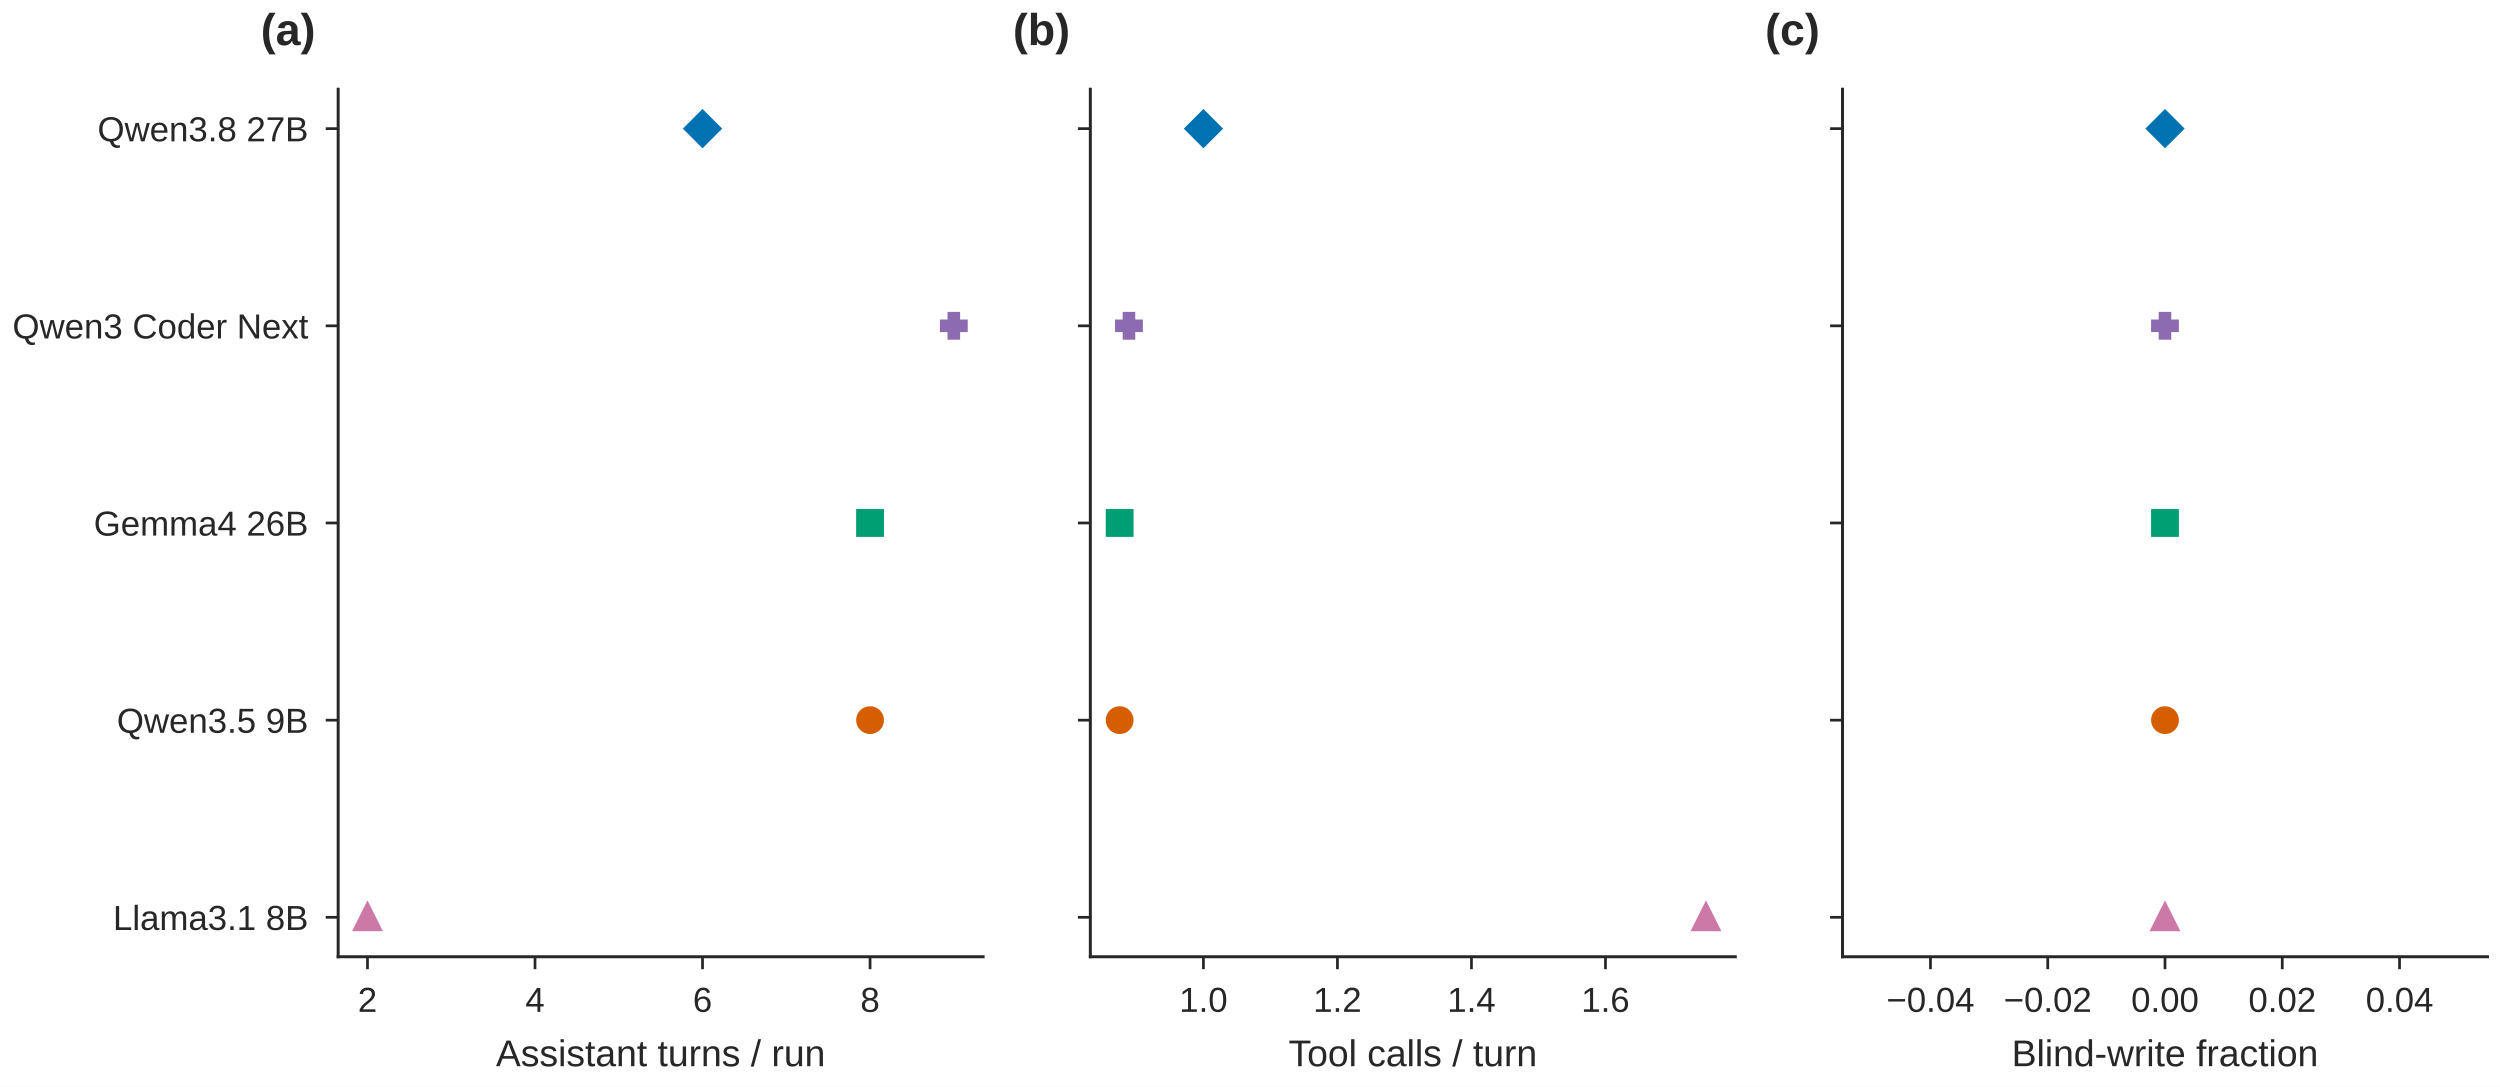
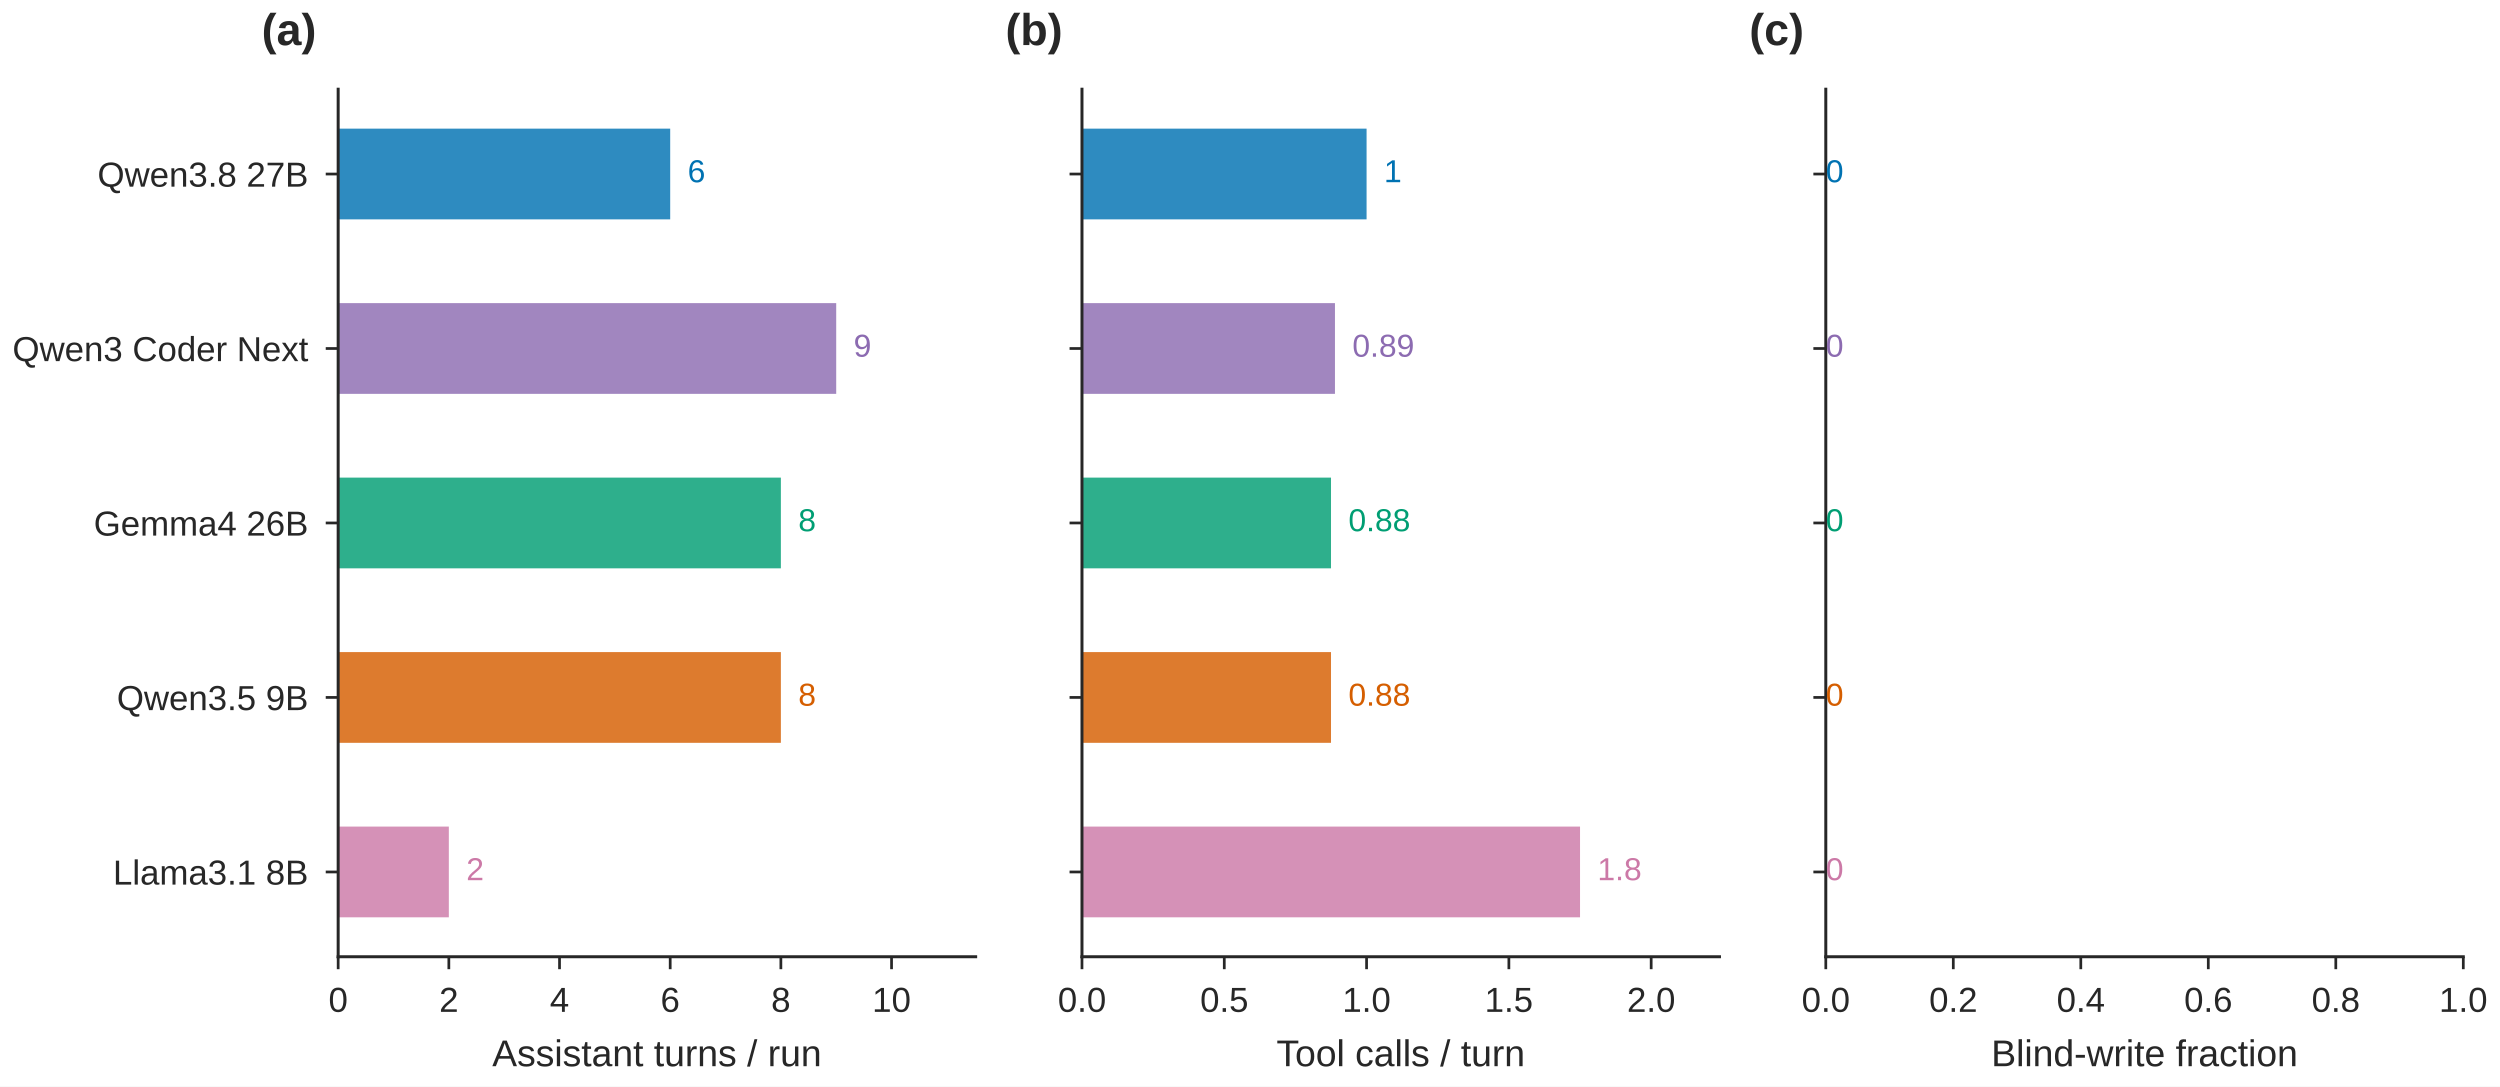
<svg xmlns="http://www.w3.org/2000/svg" xmlns:xlink="http://www.w3.org/1999/xlink" width="503.04pt" height="218.639pt" viewBox="0 0 503.04 218.639" version="1.1">
  <defs>
    <style type="text/css">*{stroke-linejoin: round; stroke-linecap: butt}</style>
  </defs>
  <g id="figure_1">
    <g id="patch_1">
      <path d="M 0 218.639 L 503.04 218.639 L 503.04 0 L 0 0 z " style="fill: #ffffff" />
    </g>
    <g id="axes_1">
      <g id="patch_2">
-         <path d="M 68.044 192.512 L 197.821 192.512 L 197.821 17.949 L 68.044 17.949 z " style="fill: #ffffff" />
+         <path d="M 68.044 192.512 L 196.319 192.512 L 196.319 17.949 L 68.044 17.949 z " style="fill: #ffffff" />
+       </g>
+       <g id="patch_3">
+         <path d="M 68.044 184.577 L 90.314 184.577 L 90.314 166.32 L 68.044 166.32 z " clip-path="url(#pf81d48ac81)" style="fill: #cc79a7; opacity: 0.82" />
+       </g>
+       <g id="patch_4">
+         <path d="M 68.044 149.468 L 157.124 149.468 L 157.124 131.211 L 68.044 131.211 z " clip-path="url(#pf81d48ac81)" style="fill: #d55e00; opacity: 0.82" />
+       </g>
+       <g id="patch_5">
+         <path d="M 68.044 114.359 L 157.124 114.359 L 157.124 96.102 L 68.044 96.102 z " clip-path="url(#pf81d48ac81)" style="fill: #009e73; opacity: 0.82" />
+       </g>
+       <g id="patch_6">
+         <path d="M 68.044 79.25 L 168.259 79.25 L 168.259 60.993 L 68.044 60.993 z " clip-path="url(#pf81d48ac81)" style="fill: #8c6bb1; opacity: 0.82" />
+       </g>
+       <g id="patch_7">
+         <path d="M 68.044 44.14 L 134.854 44.14 L 134.854 25.884 L 68.044 25.884 z " clip-path="url(#pf81d48ac81)" style="fill: #0072b2; opacity: 0.82" />
      </g>
      <g id="matplotlib.axis_1">
        <g id="xtick_1">
          <g id="line2d_1">
            <defs>
-               <path id="mab77baaaa3" d="M 0 0 L 0 2.5 " style="stroke: #272727; stroke-width: 0.55" />
+               <path id="m797d844cf4" d="M 0 0 L 0 2.5 " style="stroke: #272727; stroke-width: 0.55" />
            </defs>
            <g>
-               <use xlink:href="#mab77baaaa3" x="73.943" y="192.512" style="fill: #272727; stroke: #272727; stroke-width: 0.55" />
+               <use xlink:href="#m797d844cf4" x="68.044" y="192.512" style="fill: #272727; stroke: #272727; stroke-width: 0.55" />
            </g>
          </g>
          <g id="text_1">
-             <text style="font-size: 7px; font-family: 'Arial', 'Helvetica', 'Liberation Sans', 'DejaVu Sans', sans-serif; text-anchor: middle; fill: #272727" x="73.943" y="203.608" transform="rotate(-0 73.943 203.6078)">2</text>
+             <text style="font-size: 7px; font-family: 'Arial', 'Helvetica', 'Liberation Sans', 'DejaVu Sans', sans-serif; text-anchor: middle; fill: #272727" x="68.044" y="203.608" transform="rotate(-0 68.04406 203.6078)">0</text>
          </g>
        </g>
        <g id="xtick_2">
          <g id="line2d_2">
            <g>
-               <use xlink:href="#mab77baaaa3" x="107.651" y="192.512" style="fill: #272727; stroke: #272727; stroke-width: 0.55" />
+               <use xlink:href="#m797d844cf4" x="90.314" y="192.512" style="fill: #272727; stroke: #272727; stroke-width: 0.55" />
            </g>
          </g>
          <g id="text_2">
-             <text style="font-size: 7px; font-family: 'Arial', 'Helvetica', 'Liberation Sans', 'DejaVu Sans', sans-serif; text-anchor: middle; fill: #272727" x="107.651" y="203.608" transform="rotate(-0 107.6512 203.6078)">4</text>
+             <text style="font-size: 7px; font-family: 'Arial', 'Helvetica', 'Liberation Sans', 'DejaVu Sans', sans-serif; text-anchor: middle; fill: #272727" x="90.314" y="203.608" transform="rotate(-0 90.31405 203.6078)">2</text>
          </g>
        </g>
        <g id="xtick_3">
          <g id="line2d_3">
            <g>
-               <use xlink:href="#mab77baaaa3" x="141.359" y="192.512" style="fill: #272727; stroke: #272727; stroke-width: 0.55" />
+               <use xlink:href="#m797d844cf4" x="112.584" y="192.512" style="fill: #272727; stroke: #272727; stroke-width: 0.55" />
            </g>
          </g>
          <g id="text_3">
-             <text style="font-size: 7px; font-family: 'Arial', 'Helvetica', 'Liberation Sans', 'DejaVu Sans', sans-serif; text-anchor: middle; fill: #272727" x="141.359" y="203.608" transform="rotate(-0 141.3594 203.6078)">6</text>
+             <text style="font-size: 7px; font-family: 'Arial', 'Helvetica', 'Liberation Sans', 'DejaVu Sans', sans-serif; text-anchor: middle; fill: #272727" x="112.584" y="203.608" transform="rotate(-0 112.584 203.6078)">4</text>
          </g>
        </g>
        <g id="xtick_4">
          <g id="line2d_4">
            <g>
-               <use xlink:href="#mab77baaaa3" x="175.068" y="192.512" style="fill: #272727; stroke: #272727; stroke-width: 0.55" />
+               <use xlink:href="#m797d844cf4" x="134.854" y="192.512" style="fill: #272727; stroke: #272727; stroke-width: 0.55" />
            </g>
          </g>
          <g id="text_4">
-             <text style="font-size: 7px; font-family: 'Arial', 'Helvetica', 'Liberation Sans', 'DejaVu Sans', sans-serif; text-anchor: middle; fill: #272727" x="175.068" y="203.608" transform="rotate(-0 175.0676 203.6078)">8</text>
-           </g>
-         </g>
-         <g id="text_5">
-           <text style="font-size: 7.5px; font-family: 'Arial', 'Helvetica', 'Liberation Sans', 'DejaVu Sans', sans-serif; text-anchor: middle; fill: #272727" x="132.932" y="214.541" transform="rotate(-0 132.9323 214.5411)">Assistant turns / run</text>
+             <text style="font-size: 7px; font-family: 'Arial', 'Helvetica', 'Liberation Sans', 'DejaVu Sans', sans-serif; text-anchor: middle; fill: #272727" x="134.854" y="203.608" transform="rotate(-0 134.854 203.6078)">6</text>
+           </g>
+         </g>
+         <g id="xtick_5">
+           <g id="line2d_5">
+             <g>
+               <use xlink:href="#m797d844cf4" x="157.124" y="192.512" style="fill: #272727; stroke: #272727; stroke-width: 0.55" />
+             </g>
+           </g>
+           <g id="text_5">
+             <text style="font-size: 7px; font-family: 'Arial', 'Helvetica', 'Liberation Sans', 'DejaVu Sans', sans-serif; text-anchor: middle; fill: #272727" x="157.124" y="203.608" transform="rotate(-0 157.124 203.6078)">8</text>
+           </g>
+         </g>
+         <g id="xtick_6">
+           <g id="line2d_6">
+             <g>
+               <use xlink:href="#m797d844cf4" x="179.394" y="192.512" style="fill: #272727; stroke: #272727; stroke-width: 0.55" />
+             </g>
+           </g>
+           <g id="text_6">
+             <text style="font-size: 7px; font-family: 'Arial', 'Helvetica', 'Liberation Sans', 'DejaVu Sans', sans-serif; text-anchor: middle; fill: #272727" x="179.394" y="203.608" transform="rotate(-0 179.394 203.6078)">10</text>
+           </g>
+         </g>
+         <g id="text_7">
+           <text style="font-size: 7.5px; font-family: 'Arial', 'Helvetica', 'Liberation Sans', 'DejaVu Sans', sans-serif; text-anchor: middle; fill: #272727" x="132.182" y="214.541" transform="rotate(-0 132.1816 214.5411)">Assistant turns / run</text>
        </g>
      </g>
      <g id="matplotlib.axis_2">
        <g id="ytick_1">
-           <g id="line2d_5">
+           <g id="line2d_7">
            <defs>
-               <path id="ma7a4f7095f" d="M 0 0 L -2.5 0 " style="stroke: #272727; stroke-width: 0.55" />
+               <path id="m170716d7c0" d="M 0 0 L -2.5 0 " style="stroke: #272727; stroke-width: 0.55" />
            </defs>
            <g>
-               <use xlink:href="#ma7a4f7095f" x="68.044" y="184.577" style="fill: #272727; stroke: #272727; stroke-width: 0.55" />
-             </g>
-           </g>
-           <g id="text_6">
-             <text style="font-size: 7px; font-family: 'Arial', 'Helvetica', 'Liberation Sans', 'DejaVu Sans', sans-serif; text-anchor: end; fill: #272727" x="62.044" y="187.125" transform="rotate(-0 62.04406 187.125)">Llama3.1 8B</text>
+               <use xlink:href="#m170716d7c0" x="68.044" y="175.449" style="fill: #272727; stroke: #272727; stroke-width: 0.55" />
+             </g>
+           </g>
+           <g id="text_8">
+             <text style="font-size: 7px; font-family: 'Arial', 'Helvetica', 'Liberation Sans', 'DejaVu Sans', sans-serif; text-anchor: end; fill: #272727" x="62.044" y="177.997" transform="rotate(-0 62.04406 177.9966)">Llama3.1 8B</text>
          </g>
        </g>
        <g id="ytick_2">
-           <g id="line2d_6">
-             <g>
-               <use xlink:href="#ma7a4f7095f" x="68.044" y="144.904" style="fill: #272727; stroke: #272727; stroke-width: 0.55" />
-             </g>
-           </g>
-           <g id="text_7">
-             <text style="font-size: 7px; font-family: 'Arial', 'Helvetica', 'Liberation Sans', 'DejaVu Sans', sans-serif; text-anchor: end; fill: #272727" x="62.044" y="147.454" transform="rotate(-0 62.04406 147.4537)">Qwen3.5 9B</text>
+           <g id="line2d_8">
+             <g>
+               <use xlink:href="#m170716d7c0" x="68.044" y="140.339" style="fill: #272727; stroke: #272727; stroke-width: 0.55" />
+             </g>
+           </g>
+           <g id="text_9">
+             <text style="font-size: 7px; font-family: 'Arial', 'Helvetica', 'Liberation Sans', 'DejaVu Sans', sans-serif; text-anchor: end; fill: #272727" x="62.044" y="142.889" transform="rotate(-0 62.04406 142.8895)">Qwen3.5 9B</text>
          </g>
        </g>
        <g id="ytick_3">
-           <g id="line2d_7">
-             <g>
-               <use xlink:href="#ma7a4f7095f" x="68.044" y="105.23" style="fill: #272727; stroke: #272727; stroke-width: 0.55" />
-             </g>
-           </g>
-           <g id="text_8">
+           <g id="line2d_9">
+             <g>
+               <use xlink:href="#m170716d7c0" x="68.044" y="105.23" style="fill: #272727; stroke: #272727; stroke-width: 0.55" />
+             </g>
+           </g>
+           <g id="text_10">
            <text style="font-size: 7px; font-family: 'Arial', 'Helvetica', 'Liberation Sans', 'DejaVu Sans', sans-serif; text-anchor: end; fill: #272727" x="62.044" y="107.778" transform="rotate(-0 62.04406 107.7784)">Gemma4 26B</text>
          </g>
        </g>
        <g id="ytick_4">
-           <g id="line2d_8">
-             <g>
-               <use xlink:href="#ma7a4f7095f" x="68.044" y="65.557" style="fill: #272727; stroke: #272727; stroke-width: 0.55" />
-             </g>
-           </g>
-           <g id="text_9">
-             <text style="font-size: 7px; font-family: 'Arial', 'Helvetica', 'Liberation Sans', 'DejaVu Sans', sans-serif; text-anchor: end; fill: #272727" x="62.044" y="68.107" transform="rotate(-0 62.04406 68.10703)">Qwen3 Coder Next</text>
+           <g id="line2d_10">
+             <g>
+               <use xlink:href="#m170716d7c0" x="68.044" y="70.121" style="fill: #272727; stroke: #272727; stroke-width: 0.55" />
+             </g>
+           </g>
+           <g id="text_11">
+             <text style="font-size: 7px; font-family: 'Arial', 'Helvetica', 'Liberation Sans', 'DejaVu Sans', sans-serif; text-anchor: end; fill: #272727" x="62.044" y="72.671" transform="rotate(-0 62.04406 72.67122)">Qwen3 Coder Next</text>
          </g>
        </g>
        <g id="ytick_5">
-           <g id="line2d_9">
-             <g>
-               <use xlink:href="#ma7a4f7095f" x="68.044" y="25.884" style="fill: #272727; stroke: #272727; stroke-width: 0.55" />
-             </g>
-           </g>
-           <g id="text_10">
-             <text style="font-size: 7px; font-family: 'Arial', 'Helvetica', 'Liberation Sans', 'DejaVu Sans', sans-serif; text-anchor: end; fill: #272727" x="62.044" y="28.434" transform="rotate(-0 62.04406 28.43371)">Qwen3.8 27B</text>
-           </g>
-         </g>
-       </g>
-       <g id="line2d_10">
-         <defs>
-           <path id="meb469d3fcf" d="M 0 -2.3 L -2.3 2.3 L 2.3 2.3 z " style="stroke: #cc79a7; stroke-linejoin: miter" />
-         </defs>
-         <g clip-path="url(#paf8d69f3e1)">
-           <use xlink:href="#meb469d3fcf" x="73.943" y="184.577" style="fill: #cc79a7; stroke: #cc79a7; stroke-linejoin: miter" />
-         </g>
-       </g>
-       <g id="line2d_11">
-         <defs>
-           <path id="meb13a2e5db" d="M 0 2.3 C 0.61 2.3 1.195 2.058 1.626 1.626 C 2.058 1.195 2.3 0.61 2.3 0 C 2.3 -0.61 2.058 -1.195 1.626 -1.626 C 1.195 -2.058 0.61 -2.3 0 -2.3 C -0.61 -2.3 -1.195 -2.058 -1.626 -1.626 C -2.058 -1.195 -2.3 -0.61 -2.3 0 C -2.3 0.61 -2.058 1.195 -1.626 1.626 C -1.195 2.058 -0.61 2.3 0 2.3 z " style="stroke: #d55e00" />
-         </defs>
-         <g clip-path="url(#paf8d69f3e1)">
-           <use xlink:href="#meb13a2e5db" x="175.068" y="144.904" style="fill: #d55e00; stroke: #d55e00" />
-         </g>
-       </g>
-       <g id="line2d_12">
-         <defs>
-           <path id="m8d56af4197" d="M -2.3 2.3 L 2.3 2.3 L 2.3 -2.3 L -2.3 -2.3 z " style="stroke: #009e73; stroke-linejoin: miter" />
-         </defs>
-         <g clip-path="url(#paf8d69f3e1)">
-           <use xlink:href="#m8d56af4197" x="175.068" y="105.23" style="fill: #009e73; stroke: #009e73; stroke-linejoin: miter" />
-         </g>
-       </g>
-       <g id="line2d_13">
-         <defs>
-           <path id="mf8950d06ab" d="M -0.767 2.3 L 0.767 2.3 L 0.767 0.767 L 2.3 0.767 L 2.3 -0.767 L 0.767 -0.767 L 0.767 -2.3 L -0.767 -2.3 L -0.767 -0.767 L -2.3 -0.767 L -2.3 0.767 L -0.767 0.767 z " style="stroke: #8c6bb1; stroke-linejoin: miter" />
-         </defs>
-         <g clip-path="url(#paf8d69f3e1)">
-           <use xlink:href="#mf8950d06ab" x="191.922" y="65.557" style="fill: #8c6bb1; stroke: #8c6bb1; stroke-linejoin: miter" />
-         </g>
-       </g>
-       <g id="line2d_14">
-         <defs>
-           <path id="me569ba0084" d="M -0 3.253 L 3.253 0 L 0 -3.253 L -3.253 -0 z " style="stroke: #0072b2; stroke-linejoin: miter" />
-         </defs>
-         <g clip-path="url(#paf8d69f3e1)">
-           <use xlink:href="#me569ba0084" x="141.359" y="25.884" style="fill: #0072b2; stroke: #0072b2; stroke-linejoin: miter" />
-         </g>
-       </g>
-       <g id="patch_3">
+           <g id="line2d_11">
+             <g>
+               <use xlink:href="#m170716d7c0" x="68.044" y="35.012" style="fill: #272727; stroke: #272727; stroke-width: 0.55" />
+             </g>
+           </g>
+           <g id="text_12">
+             <text style="font-size: 7px; font-family: 'Arial', 'Helvetica', 'Liberation Sans', 'DejaVu Sans', sans-serif; text-anchor: end; fill: #272727" x="62.044" y="37.562" transform="rotate(-0 62.04406 37.56209)">Qwen3.8 27B</text>
+           </g>
+         </g>
+       </g>
+       <g id="patch_8">
        <path d="M 68.044 192.512 L 68.044 17.949 " style="fill: none; stroke: #272727; stroke-width: 0.6; stroke-linejoin: miter; stroke-linecap: square" />
      </g>
-       <g id="patch_4">
-         <path d="M 68.044 192.512 L 197.821 192.512 " style="fill: none; stroke: #272727; stroke-width: 0.6; stroke-linejoin: miter; stroke-linecap: square" />
-       </g>
-       <g id="text_11">
-         <text style="font-weight: 700; font-size: 9px; font-family: 'Arial', 'Helvetica', 'Liberation Sans', 'DejaVu Sans', sans-serif; text-anchor: start; fill: #272727" x="52.471" y="9.072" transform="rotate(-0 52.47087 9.072246)">(a)</text>
+       <g id="patch_9">
+         <path d="M 68.044 192.512 L 196.319 192.512 " style="fill: none; stroke: #272727; stroke-width: 0.6; stroke-linejoin: miter; stroke-linecap: square" />
+       </g>
+       <g id="text_13">
+         <text style="font-size: 6.4px; font-family: 'Arial', 'Helvetica', 'Liberation Sans', 'DejaVu Sans', sans-serif; text-anchor: start; fill: #cc79a7" x="93.822" y="177.105" transform="rotate(-0 93.82158 177.1048)">2</text>
+       </g>
+       <g id="text_14">
+         <text style="font-size: 6.4px; font-family: 'Arial', 'Helvetica', 'Liberation Sans', 'DejaVu Sans', sans-serif; text-anchor: start; fill: #d55e00" x="160.632" y="141.996" transform="rotate(-0 160.6315 141.9957)">8</text>
+       </g>
+       <g id="text_15">
+         <text style="font-size: 6.4px; font-family: 'Arial', 'Helvetica', 'Liberation Sans', 'DejaVu Sans', sans-serif; text-anchor: start; fill: #009e73" x="160.632" y="106.887" transform="rotate(-0 160.6315 106.8865)">8</text>
+       </g>
+       <g id="text_16">
+         <text style="font-size: 6.4px; font-family: 'Arial', 'Helvetica', 'Liberation Sans', 'DejaVu Sans', sans-serif; text-anchor: start; fill: #8c6bb1" x="171.767" y="71.777" transform="rotate(-0 171.7665 71.77739)">9</text>
+       </g>
+       <g id="text_17">
+         <text style="font-size: 6.4px; font-family: 'Arial', 'Helvetica', 'Liberation Sans', 'DejaVu Sans', sans-serif; text-anchor: start; fill: #0072b2" x="138.362" y="36.668" transform="rotate(-0 138.3616 36.66826)">6</text>
+       </g>
+       <g id="text_18">
+         <text style="font-weight: 700; font-size: 9px; font-family: 'Arial', 'Helvetica', 'Liberation Sans', 'DejaVu Sans', sans-serif; text-anchor: start; fill: #272727" x="52.651" y="9.072" transform="rotate(-0 52.65105 9.072246)">(a)</text>
      </g>
    </g>
    <g id="axes_2">
-       <g id="patch_5">
-         <path d="M 219.394 192.512 L 349.17 192.512 L 349.17 17.949 L 219.394 17.949 z " style="fill: #ffffff" />
+       <g id="patch_10">
+         <path d="M 217.712 192.512 L 345.987 192.512 L 345.987 17.949 L 217.712 17.949 z " style="fill: #ffffff" />
+       </g>
+       <g id="patch_11">
+         <path d="M 217.712 184.577 L 317.927 184.577 L 317.927 166.32 L 217.712 166.32 z " clip-path="url(#p17806dd737)" style="fill: #cc79a7; opacity: 0.82" />
+       </g>
+       <g id="patch_12">
+         <path d="M 217.712 149.468 L 267.819 149.468 L 267.819 131.211 L 217.712 131.211 z " clip-path="url(#p17806dd737)" style="fill: #d55e00; opacity: 0.82" />
+       </g>
+       <g id="patch_13">
+         <path d="M 217.712 114.359 L 267.819 114.359 L 267.819 96.102 L 217.712 96.102 z " clip-path="url(#p17806dd737)" style="fill: #009e73; opacity: 0.82" />
+       </g>
+       <g id="patch_14">
+         <path d="M 217.712 79.25 L 268.615 79.25 L 268.615 60.993 L 217.712 60.993 z " clip-path="url(#p17806dd737)" style="fill: #8c6bb1; opacity: 0.82" />
+       </g>
+       <g id="patch_15">
+         <path d="M 217.712 44.14 L 274.977 44.14 L 274.977 25.884 L 217.712 25.884 z " clip-path="url(#p17806dd737)" style="fill: #0072b2; opacity: 0.82" />
      </g>
      <g id="matplotlib.axis_3">
-         <g id="xtick_5">
+         <g id="xtick_7">
+           <g id="line2d_12">
+             <g>
+               <use xlink:href="#m797d844cf4" x="217.712" y="192.512" style="fill: #272727; stroke: #272727; stroke-width: 0.55" />
+             </g>
+           </g>
+           <g id="text_19">
+             <text style="font-size: 7px; font-family: 'Arial', 'Helvetica', 'Liberation Sans', 'DejaVu Sans', sans-serif; text-anchor: middle; fill: #272727" x="217.712" y="203.608" transform="rotate(-0 217.7117 203.6078)">0.0</text>
+           </g>
+         </g>
+         <g id="xtick_8">
+           <g id="line2d_13">
+             <g>
+               <use xlink:href="#m797d844cf4" x="246.345" y="192.512" style="fill: #272727; stroke: #272727; stroke-width: 0.55" />
+             </g>
+           </g>
+           <g id="text_20">
+             <text style="font-size: 7px; font-family: 'Arial', 'Helvetica', 'Liberation Sans', 'DejaVu Sans', sans-serif; text-anchor: middle; fill: #272727" x="246.345" y="203.608" transform="rotate(-0 246.3446 203.6078)">0.5</text>
+           </g>
+         </g>
+         <g id="xtick_9">
+           <g id="line2d_14">
+             <g>
+               <use xlink:href="#m797d844cf4" x="274.977" y="192.512" style="fill: #272727; stroke: #272727; stroke-width: 0.55" />
+             </g>
+           </g>
+           <g id="text_21">
+             <text style="font-size: 7px; font-family: 'Arial', 'Helvetica', 'Liberation Sans', 'DejaVu Sans', sans-serif; text-anchor: middle; fill: #272727" x="274.977" y="203.608" transform="rotate(-0 274.9774 203.6078)">1.0</text>
+           </g>
+         </g>
+         <g id="xtick_10">
          <g id="line2d_15">
            <g>
-               <use xlink:href="#mab77baaaa3" x="242.147" y="192.512" style="fill: #272727; stroke: #272727; stroke-width: 0.55" />
-             </g>
-           </g>
-           <g id="text_12">
-             <text style="font-size: 7px; font-family: 'Arial', 'Helvetica', 'Liberation Sans', 'DejaVu Sans', sans-serif; text-anchor: middle; fill: #272727" x="242.147" y="203.608" transform="rotate(-0 242.1465 203.6078)">1.0</text>
-           </g>
-         </g>
-         <g id="xtick_6">
+               <use xlink:href="#m797d844cf4" x="303.61" y="192.512" style="fill: #272727; stroke: #272727; stroke-width: 0.55" />
+             </g>
+           </g>
+           <g id="text_22">
+             <text style="font-size: 7px; font-family: 'Arial', 'Helvetica', 'Liberation Sans', 'DejaVu Sans', sans-serif; text-anchor: middle; fill: #272727" x="303.61" y="203.608" transform="rotate(-0 303.6103 203.6078)">1.5</text>
+           </g>
+         </g>
+         <g id="xtick_11">
          <g id="line2d_16">
            <g>
-               <use xlink:href="#mab77baaaa3" x="269.113" y="192.512" style="fill: #272727; stroke: #272727; stroke-width: 0.55" />
-             </g>
-           </g>
-           <g id="text_13">
-             <text style="font-size: 7px; font-family: 'Arial', 'Helvetica', 'Liberation Sans', 'DejaVu Sans', sans-serif; text-anchor: middle; fill: #272727" x="269.113" y="203.608" transform="rotate(-0 269.1131 203.6078)">1.2</text>
-           </g>
-         </g>
-         <g id="xtick_7">
-           <g id="line2d_17">
-             <g>
-               <use xlink:href="#mab77baaaa3" x="296.08" y="192.512" style="fill: #272727; stroke: #272727; stroke-width: 0.55" />
-             </g>
-           </g>
-           <g id="text_14">
-             <text style="font-size: 7px; font-family: 'Arial', 'Helvetica', 'Liberation Sans', 'DejaVu Sans', sans-serif; text-anchor: middle; fill: #272727" x="296.08" y="203.608" transform="rotate(-0 296.0797 203.6078)">1.4</text>
-           </g>
-         </g>
-         <g id="xtick_8">
-           <g id="line2d_18">
-             <g>
-               <use xlink:href="#mab77baaaa3" x="323.046" y="192.512" style="fill: #272727; stroke: #272727; stroke-width: 0.55" />
-             </g>
-           </g>
-           <g id="text_15">
-             <text style="font-size: 7px; font-family: 'Arial', 'Helvetica', 'Liberation Sans', 'DejaVu Sans', sans-serif; text-anchor: middle; fill: #272727" x="323.046" y="203.608" transform="rotate(-0 323.0462 203.6078)">1.6</text>
-           </g>
-         </g>
-         <g id="text_16">
-           <text style="font-size: 7.5px; font-family: 'Arial', 'Helvetica', 'Liberation Sans', 'DejaVu Sans', sans-serif; text-anchor: middle; fill: #272727" x="284.282" y="214.541" transform="rotate(-0 284.2818 214.5411)">Tool calls / turn</text>
+               <use xlink:href="#m797d844cf4" x="332.243" y="192.512" style="fill: #272727; stroke: #272727; stroke-width: 0.55" />
+             </g>
+           </g>
+           <g id="text_23">
+             <text style="font-size: 7px; font-family: 'Arial', 'Helvetica', 'Liberation Sans', 'DejaVu Sans', sans-serif; text-anchor: middle; fill: #272727" x="332.243" y="203.608" transform="rotate(-0 332.2431 203.6078)">2.0</text>
+           </g>
+         </g>
+         <g id="text_24">
+           <text style="font-size: 7.5px; font-family: 'Arial', 'Helvetica', 'Liberation Sans', 'DejaVu Sans', sans-serif; text-anchor: middle; fill: #272727" x="281.849" y="214.541" transform="rotate(-0 281.8493 214.5411)">Tool calls / turn</text>
        </g>
      </g>
      <g id="matplotlib.axis_4">
        <g id="ytick_6">
+           <g id="line2d_17">
+             <g>
+               <use xlink:href="#m170716d7c0" x="217.712" y="175.449" style="fill: #272727; stroke: #272727; stroke-width: 0.55" />
+             </g>
+           </g>
+         </g>
+         <g id="ytick_7">
+           <g id="line2d_18">
+             <g>
+               <use xlink:href="#m170716d7c0" x="217.712" y="140.339" style="fill: #272727; stroke: #272727; stroke-width: 0.55" />
+             </g>
+           </g>
+         </g>
+         <g id="ytick_8">
          <g id="line2d_19">
            <g>
-               <use xlink:href="#ma7a4f7095f" x="219.394" y="184.577" style="fill: #272727; stroke: #272727; stroke-width: 0.55" />
-             </g>
-           </g>
-         </g>
-         <g id="ytick_7">
+               <use xlink:href="#m170716d7c0" x="217.712" y="105.23" style="fill: #272727; stroke: #272727; stroke-width: 0.55" />
+             </g>
+           </g>
+         </g>
+         <g id="ytick_9">
          <g id="line2d_20">
            <g>
-               <use xlink:href="#ma7a4f7095f" x="219.394" y="144.904" style="fill: #272727; stroke: #272727; stroke-width: 0.55" />
-             </g>
-           </g>
-         </g>
-         <g id="ytick_8">
+               <use xlink:href="#m170716d7c0" x="217.712" y="70.121" style="fill: #272727; stroke: #272727; stroke-width: 0.55" />
+             </g>
+           </g>
+         </g>
+         <g id="ytick_10">
          <g id="line2d_21">
            <g>
-               <use xlink:href="#ma7a4f7095f" x="219.394" y="105.23" style="fill: #272727; stroke: #272727; stroke-width: 0.55" />
-             </g>
-           </g>
-         </g>
-         <g id="ytick_9">
-           <g id="line2d_22">
-             <g>
-               <use xlink:href="#ma7a4f7095f" x="219.394" y="65.557" style="fill: #272727; stroke: #272727; stroke-width: 0.55" />
-             </g>
-           </g>
-         </g>
-         <g id="ytick_10">
-           <g id="line2d_23">
-             <g>
-               <use xlink:href="#ma7a4f7095f" x="219.394" y="25.884" style="fill: #272727; stroke: #272727; stroke-width: 0.55" />
-             </g>
-           </g>
-         </g>
-       </g>
-       <g id="line2d_24">
-         <g clip-path="url(#pdc939b47c2)">
-           <use xlink:href="#meb469d3fcf" x="343.271" y="184.577" style="fill: #cc79a7; stroke: #cc79a7; stroke-linejoin: miter" />
-         </g>
-       </g>
-       <g id="line2d_25">
-         <g clip-path="url(#pdc939b47c2)">
-           <use xlink:href="#meb13a2e5db" x="225.292" y="144.904" style="fill: #d55e00; stroke: #d55e00" />
-         </g>
-       </g>
-       <g id="line2d_26">
-         <g clip-path="url(#pdc939b47c2)">
-           <use xlink:href="#m8d56af4197" x="225.292" y="105.23" style="fill: #009e73; stroke: #009e73; stroke-linejoin: miter" />
-         </g>
-       </g>
-       <g id="line2d_27">
-         <g clip-path="url(#pdc939b47c2)">
-           <use xlink:href="#mf8950d06ab" x="227.165" y="65.557" style="fill: #8c6bb1; stroke: #8c6bb1; stroke-linejoin: miter" />
-         </g>
-       </g>
-       <g id="line2d_28">
-         <g clip-path="url(#pdc939b47c2)">
-           <use xlink:href="#me569ba0084" x="242.147" y="25.884" style="fill: #0072b2; stroke: #0072b2; stroke-linejoin: miter" />
-         </g>
-       </g>
-       <g id="patch_6">
-         <path d="M 219.394 192.512 L 219.394 17.949 " style="fill: none; stroke: #272727; stroke-width: 0.6; stroke-linejoin: miter; stroke-linecap: square" />
-       </g>
-       <g id="patch_7">
-         <path d="M 219.394 192.512 L 349.17 192.512 " style="fill: none; stroke: #272727; stroke-width: 0.6; stroke-linejoin: miter; stroke-linecap: square" />
-       </g>
-       <g id="text_17">
-         <text style="font-weight: 700; font-size: 9px; font-family: 'Arial', 'Helvetica', 'Liberation Sans', 'DejaVu Sans', sans-serif; text-anchor: start; fill: #272727" x="203.82" y="9.072" transform="rotate(-0 203.8203 9.072246)">(b)</text>
+               <use xlink:href="#m170716d7c0" x="217.712" y="35.012" style="fill: #272727; stroke: #272727; stroke-width: 0.55" />
+             </g>
+           </g>
+         </g>
+       </g>
+       <g id="patch_16">
+         <path d="M 217.712 192.512 L 217.712 17.949 " style="fill: none; stroke: #272727; stroke-width: 0.6; stroke-linejoin: miter; stroke-linecap: square" />
+       </g>
+       <g id="patch_17">
+         <path d="M 217.712 192.512 L 345.987 192.512 " style="fill: none; stroke: #272727; stroke-width: 0.6; stroke-linejoin: miter; stroke-linecap: square" />
+       </g>
+       <g id="text_25">
+         <text style="font-size: 6.4px; font-family: 'Arial', 'Helvetica', 'Liberation Sans', 'DejaVu Sans', sans-serif; text-anchor: start; fill: #cc79a7" x="321.434" y="177.105" transform="rotate(-0 321.4342 177.1048)">1.8</text>
+       </g>
+       <g id="text_26">
+         <text style="font-size: 6.4px; font-family: 'Arial', 'Helvetica', 'Liberation Sans', 'DejaVu Sans', sans-serif; text-anchor: start; fill: #d55e00" x="271.327" y="141.996" transform="rotate(-0 271.3267 141.9957)">0.88</text>
+       </g>
+       <g id="text_27">
+         <text style="font-size: 6.4px; font-family: 'Arial', 'Helvetica', 'Liberation Sans', 'DejaVu Sans', sans-serif; text-anchor: start; fill: #009e73" x="271.327" y="106.887" transform="rotate(-0 271.3267 106.8865)">0.88</text>
+       </g>
+       <g id="text_28">
+         <text style="font-size: 6.4px; font-family: 'Arial', 'Helvetica', 'Liberation Sans', 'DejaVu Sans', sans-serif; text-anchor: start; fill: #8c6bb1" x="272.122" y="71.777" transform="rotate(-0 272.1221 71.77739)">0.89</text>
+       </g>
+       <g id="text_29">
+         <text style="font-size: 6.4px; font-family: 'Arial', 'Helvetica', 'Liberation Sans', 'DejaVu Sans', sans-serif; text-anchor: start; fill: #0072b2" x="278.485" y="36.668" transform="rotate(-0 278.4849 36.66826)">1</text>
+       </g>
+       <g id="text_30">
+         <text style="font-weight: 700; font-size: 9px; font-family: 'Arial', 'Helvetica', 'Liberation Sans', 'DejaVu Sans', sans-serif; text-anchor: start; fill: #272727" x="202.319" y="9.072" transform="rotate(-0 202.3187 9.072246)">(b)</text>
      </g>
    </g>
    <g id="axes_3">
-       <g id="patch_8">
-         <path d="M 370.743 192.512 L 500.52 192.512 L 500.52 17.949 L 370.743 17.949 z " style="fill: #ffffff" />
+       <g id="patch_18">
+         <path d="M 367.379 192.512 L 495.655 192.512 L 495.655 17.949 L 367.379 17.949 z " style="fill: #ffffff" />
+       </g>
+       <g id="patch_19">
+         <path d="M 367.379 184.577 L 367.379 184.577 L 367.379 166.32 L 367.379 166.32 z " clip-path="url(#p06e760ca06)" style="fill: #cc79a7; opacity: 0.82" />
+       </g>
+       <g id="patch_20">
+         <path d="M 367.379 149.468 L 367.379 149.468 L 367.379 131.211 L 367.379 131.211 z " clip-path="url(#p06e760ca06)" style="fill: #d55e00; opacity: 0.82" />
+       </g>
+       <g id="patch_21">
+         <path d="M 367.379 114.359 L 367.379 114.359 L 367.379 96.102 L 367.379 96.102 z " clip-path="url(#p06e760ca06)" style="fill: #009e73; opacity: 0.82" />
+       </g>
+       <g id="patch_22">
+         <path d="M 367.379 79.25 L 367.379 79.25 L 367.379 60.993 L 367.379 60.993 z " clip-path="url(#p06e760ca06)" style="fill: #8c6bb1; opacity: 0.82" />
+       </g>
+       <g id="patch_23">
+         <path d="M 367.379 44.14 L 367.379 44.14 L 367.379 25.884 L 367.379 25.884 z " clip-path="url(#p06e760ca06)" style="fill: #0072b2; opacity: 0.82" />
      </g>
      <g id="matplotlib.axis_5">
-         <g id="xtick_9">
-           <g id="line2d_29">
-             <g>
-               <use xlink:href="#mab77baaaa3" x="388.44" y="192.512" style="fill: #272727; stroke: #272727; stroke-width: 0.55" />
-             </g>
-           </g>
-           <g id="text_18">
-             <text style="font-size: 7px; font-family: 'Arial', 'Helvetica', 'Liberation Sans', 'DejaVu Sans', sans-serif; text-anchor: middle; fill: #272727" x="388.44" y="203.608" transform="rotate(-0 388.4398 203.6078)">−0.04</text>
-           </g>
-         </g>
-         <g id="xtick_10">
-           <g id="line2d_30">
-             <g>
-               <use xlink:href="#mab77baaaa3" x="412.036" y="192.512" style="fill: #272727; stroke: #272727; stroke-width: 0.55" />
-             </g>
-           </g>
-           <g id="text_19">
-             <text style="font-size: 7px; font-family: 'Arial', 'Helvetica', 'Liberation Sans', 'DejaVu Sans', sans-serif; text-anchor: middle; fill: #272727" x="412.036" y="203.608" transform="rotate(-0 412.0355 203.6078)">−0.02</text>
-           </g>
-         </g>
-         <g id="xtick_11">
-           <g id="line2d_31">
-             <g>
-               <use xlink:href="#mab77baaaa3" x="435.631" y="192.512" style="fill: #272727; stroke: #272727; stroke-width: 0.55" />
-             </g>
-           </g>
-           <g id="text_20">
-             <text style="font-size: 7px; font-family: 'Arial', 'Helvetica', 'Liberation Sans', 'DejaVu Sans', sans-serif; text-anchor: middle; fill: #272727" x="435.631" y="203.608" transform="rotate(-0 435.6312 203.6078)">0.00</text>
-           </g>
-         </g>
        <g id="xtick_12">
-           <g id="line2d_32">
-             <g>
-               <use xlink:href="#mab77baaaa3" x="459.227" y="192.512" style="fill: #272727; stroke: #272727; stroke-width: 0.55" />
-             </g>
-           </g>
-           <g id="text_21">
-             <text style="font-size: 7px; font-family: 'Arial', 'Helvetica', 'Liberation Sans', 'DejaVu Sans', sans-serif; text-anchor: middle; fill: #272727" x="459.227" y="203.608" transform="rotate(-0 459.227 203.6078)">0.02</text>
+           <g id="line2d_22">
+             <g>
+               <use xlink:href="#m797d844cf4" x="367.379" y="192.512" style="fill: #272727; stroke: #272727; stroke-width: 0.55" />
+             </g>
+           </g>
+           <g id="text_31">
+             <text style="font-size: 7px; font-family: 'Arial', 'Helvetica', 'Liberation Sans', 'DejaVu Sans', sans-serif; text-anchor: middle; fill: #272727" x="367.379" y="203.608" transform="rotate(-0 367.3794 203.6078)">0.0</text>
          </g>
        </g>
        <g id="xtick_13">
-           <g id="line2d_33">
-             <g>
-               <use xlink:href="#mab77baaaa3" x="482.823" y="192.512" style="fill: #272727; stroke: #272727; stroke-width: 0.55" />
-             </g>
-           </g>
-           <g id="text_22">
-             <text style="font-size: 7px; font-family: 'Arial', 'Helvetica', 'Liberation Sans', 'DejaVu Sans', sans-serif; text-anchor: middle; fill: #272727" x="482.823" y="203.608" transform="rotate(-0 482.8227 203.6078)">0.04</text>
-           </g>
-         </g>
-         <g id="text_23">
-           <text style="font-size: 7.5px; font-family: 'Arial', 'Helvetica', 'Liberation Sans', 'DejaVu Sans', sans-serif; text-anchor: middle; fill: #272727" x="435.631" y="214.541" transform="rotate(-0 435.6312 214.5411)">Blind-write fraction</text>
+           <g id="line2d_23">
+             <g>
+               <use xlink:href="#m797d844cf4" x="393.034" y="192.512" style="fill: #272727; stroke: #272727; stroke-width: 0.55" />
+             </g>
+           </g>
+           <g id="text_32">
+             <text style="font-size: 7px; font-family: 'Arial', 'Helvetica', 'Liberation Sans', 'DejaVu Sans', sans-serif; text-anchor: middle; fill: #272727" x="393.034" y="203.608" transform="rotate(-0 393.0344 203.6078)">0.2</text>
+           </g>
+         </g>
+         <g id="xtick_14">
+           <g id="line2d_24">
+             <g>
+               <use xlink:href="#m797d844cf4" x="418.689" y="192.512" style="fill: #272727; stroke: #272727; stroke-width: 0.55" />
+             </g>
+           </g>
+           <g id="text_33">
+             <text style="font-size: 7px; font-family: 'Arial', 'Helvetica', 'Liberation Sans', 'DejaVu Sans', sans-serif; text-anchor: middle; fill: #272727" x="418.689" y="203.608" transform="rotate(-0 418.6894 203.6078)">0.4</text>
+           </g>
+         </g>
+         <g id="xtick_15">
+           <g id="line2d_25">
+             <g>
+               <use xlink:href="#m797d844cf4" x="444.344" y="192.512" style="fill: #272727; stroke: #272727; stroke-width: 0.55" />
+             </g>
+           </g>
+           <g id="text_34">
+             <text style="font-size: 7px; font-family: 'Arial', 'Helvetica', 'Liberation Sans', 'DejaVu Sans', sans-serif; text-anchor: middle; fill: #272727" x="444.344" y="203.608" transform="rotate(-0 444.3445 203.6078)">0.6</text>
+           </g>
+         </g>
+         <g id="xtick_16">
+           <g id="line2d_26">
+             <g>
+               <use xlink:href="#m797d844cf4" x="469.999" y="192.512" style="fill: #272727; stroke: #272727; stroke-width: 0.55" />
+             </g>
+           </g>
+           <g id="text_35">
+             <text style="font-size: 7px; font-family: 'Arial', 'Helvetica', 'Liberation Sans', 'DejaVu Sans', sans-serif; text-anchor: middle; fill: #272727" x="469.999" y="203.608" transform="rotate(-0 469.9995 203.6078)">0.8</text>
+           </g>
+         </g>
+         <g id="xtick_17">
+           <g id="line2d_27">
+             <g>
+               <use xlink:href="#m797d844cf4" x="495.655" y="192.512" style="fill: #272727; stroke: #272727; stroke-width: 0.55" />
+             </g>
+           </g>
+           <g id="text_36">
+             <text style="font-size: 7px; font-family: 'Arial', 'Helvetica', 'Liberation Sans', 'DejaVu Sans', sans-serif; text-anchor: middle; fill: #272727" x="495.655" y="203.608" transform="rotate(-0 495.6545 203.6078)">1.0</text>
+           </g>
+         </g>
+         <g id="text_37">
+           <text style="font-size: 7.5px; font-family: 'Arial', 'Helvetica', 'Liberation Sans', 'DejaVu Sans', sans-serif; text-anchor: middle; fill: #272727" x="431.517" y="214.541" transform="rotate(-0 431.5169 214.5411)">Blind-write fraction</text>
        </g>
      </g>
      <g id="matplotlib.axis_6">
        <g id="ytick_11">
-           <g id="line2d_34">
-             <g>
-               <use xlink:href="#ma7a4f7095f" x="370.743" y="184.577" style="fill: #272727; stroke: #272727; stroke-width: 0.55" />
+           <g id="line2d_28">
+             <g>
+               <use xlink:href="#m170716d7c0" x="367.379" y="175.449" style="fill: #272727; stroke: #272727; stroke-width: 0.55" />
            </g>
          </g>
        </g>
        <g id="ytick_12">
-           <g id="line2d_35">
-             <g>
-               <use xlink:href="#ma7a4f7095f" x="370.743" y="144.904" style="fill: #272727; stroke: #272727; stroke-width: 0.55" />
+           <g id="line2d_29">
+             <g>
+               <use xlink:href="#m170716d7c0" x="367.379" y="140.339" style="fill: #272727; stroke: #272727; stroke-width: 0.55" />
            </g>
          </g>
        </g>
        <g id="ytick_13">
-           <g id="line2d_36">
-             <g>
-               <use xlink:href="#ma7a4f7095f" x="370.743" y="105.23" style="fill: #272727; stroke: #272727; stroke-width: 0.55" />
+           <g id="line2d_30">
+             <g>
+               <use xlink:href="#m170716d7c0" x="367.379" y="105.23" style="fill: #272727; stroke: #272727; stroke-width: 0.55" />
            </g>
          </g>
        </g>
        <g id="ytick_14">
-           <g id="line2d_37">
-             <g>
-               <use xlink:href="#ma7a4f7095f" x="370.743" y="65.557" style="fill: #272727; stroke: #272727; stroke-width: 0.55" />
+           <g id="line2d_31">
+             <g>
+               <use xlink:href="#m170716d7c0" x="367.379" y="70.121" style="fill: #272727; stroke: #272727; stroke-width: 0.55" />
            </g>
          </g>
        </g>
        <g id="ytick_15">
-           <g id="line2d_38">
-             <g>
-               <use xlink:href="#ma7a4f7095f" x="370.743" y="25.884" style="fill: #272727; stroke: #272727; stroke-width: 0.55" />
-             </g>
-           </g>
-         </g>
-       </g>
-       <g id="line2d_39">
-         <g clip-path="url(#p91e3944708)">
-           <use xlink:href="#meb469d3fcf" x="435.631" y="184.577" style="fill: #cc79a7; stroke: #cc79a7; stroke-linejoin: miter" />
-         </g>
-       </g>
-       <g id="line2d_40">
-         <g clip-path="url(#p91e3944708)">
-           <use xlink:href="#meb13a2e5db" x="435.631" y="144.904" style="fill: #d55e00; stroke: #d55e00" />
-         </g>
-       </g>
-       <g id="line2d_41">
-         <g clip-path="url(#p91e3944708)">
-           <use xlink:href="#m8d56af4197" x="435.631" y="105.23" style="fill: #009e73; stroke: #009e73; stroke-linejoin: miter" />
-         </g>
-       </g>
-       <g id="line2d_42">
-         <g clip-path="url(#p91e3944708)">
-           <use xlink:href="#mf8950d06ab" x="435.631" y="65.557" style="fill: #8c6bb1; stroke: #8c6bb1; stroke-linejoin: miter" />
-         </g>
-       </g>
-       <g id="line2d_43">
-         <g clip-path="url(#p91e3944708)">
-           <use xlink:href="#me569ba0084" x="435.631" y="25.884" style="fill: #0072b2; stroke: #0072b2; stroke-linejoin: miter" />
-         </g>
-       </g>
-       <g id="patch_9">
-         <path d="M 370.743 192.512 L 370.743 17.949 " style="fill: none; stroke: #272727; stroke-width: 0.6; stroke-linejoin: miter; stroke-linecap: square" />
-       </g>
-       <g id="patch_10">
-         <path d="M 370.743 192.512 L 500.52 192.512 " style="fill: none; stroke: #272727; stroke-width: 0.6; stroke-linejoin: miter; stroke-linecap: square" />
-       </g>
-       <g id="text_24">
-         <text style="font-weight: 700; font-size: 9px; font-family: 'Arial', 'Helvetica', 'Liberation Sans', 'DejaVu Sans', sans-serif; text-anchor: start; fill: #272727" x="355.17" y="9.072" transform="rotate(-0 355.1698 9.072246)">(c)</text>
+           <g id="line2d_32">
+             <g>
+               <use xlink:href="#m170716d7c0" x="367.379" y="35.012" style="fill: #272727; stroke: #272727; stroke-width: 0.55" />
+             </g>
+           </g>
+         </g>
+       </g>
+       <g id="patch_24">
+         <path d="M 367.379 192.512 L 367.379 17.949 " style="fill: none; stroke: #272727; stroke-width: 0.6; stroke-linejoin: miter; stroke-linecap: square" />
+       </g>
+       <g id="patch_25">
+         <path d="M 367.379 192.512 L 495.655 192.512 " style="fill: none; stroke: #272727; stroke-width: 0.6; stroke-linejoin: miter; stroke-linecap: square" />
+       </g>
+       <g id="text_38">
+         <text style="font-size: 6.4px; font-family: 'Arial', 'Helvetica', 'Liberation Sans', 'DejaVu Sans', sans-serif; text-anchor: start; fill: #cc79a7" x="367.379" y="177.105" transform="rotate(-0 367.3794 177.1048)">0</text>
+       </g>
+       <g id="text_39">
+         <text style="font-size: 6.4px; font-family: 'Arial', 'Helvetica', 'Liberation Sans', 'DejaVu Sans', sans-serif; text-anchor: start; fill: #d55e00" x="367.379" y="141.996" transform="rotate(-0 367.3794 141.9957)">0</text>
+       </g>
+       <g id="text_40">
+         <text style="font-size: 6.4px; font-family: 'Arial', 'Helvetica', 'Liberation Sans', 'DejaVu Sans', sans-serif; text-anchor: start; fill: #009e73" x="367.379" y="106.887" transform="rotate(-0 367.3794 106.8865)">0</text>
+       </g>
+       <g id="text_41">
+         <text style="font-size: 6.4px; font-family: 'Arial', 'Helvetica', 'Liberation Sans', 'DejaVu Sans', sans-serif; text-anchor: start; fill: #8c6bb1" x="367.379" y="71.777" transform="rotate(-0 367.3794 71.77739)">0</text>
+       </g>
+       <g id="text_42">
+         <text style="font-size: 6.4px; font-family: 'Arial', 'Helvetica', 'Liberation Sans', 'DejaVu Sans', sans-serif; text-anchor: start; fill: #0072b2" x="367.379" y="36.668" transform="rotate(-0 367.3794 36.66826)">0</text>
+       </g>
+       <g id="text_43">
+         <text style="font-weight: 700; font-size: 9px; font-family: 'Arial', 'Helvetica', 'Liberation Sans', 'DejaVu Sans', sans-serif; text-anchor: start; fill: #272727" x="351.986" y="9.072" transform="rotate(-0 351.9864 9.072246)">(c)</text>
      </g>
    </g>
  </g>
  <defs>
-     <clipPath id="paf8d69f3e1">
-       <rect x="68.044" y="17.949" width="129.777" height="174.563" />
+     <clipPath id="pf81d48ac81">
+       <rect x="68.044" y="17.949" width="128.275" height="174.563" />
    </clipPath>
-     <clipPath id="pdc939b47c2">
-       <rect x="219.394" y="17.949" width="129.777" height="174.563" />
+     <clipPath id="p17806dd737">
+       <rect x="217.712" y="17.949" width="128.275" height="174.563" />
    </clipPath>
-     <clipPath id="p91e3944708">
-       <rect x="370.743" y="17.949" width="129.777" height="174.563" />
+     <clipPath id="p06e760ca06">
+       <rect x="367.379" y="17.949" width="128.275" height="174.563" />
    </clipPath>
  </defs>
</svg>
